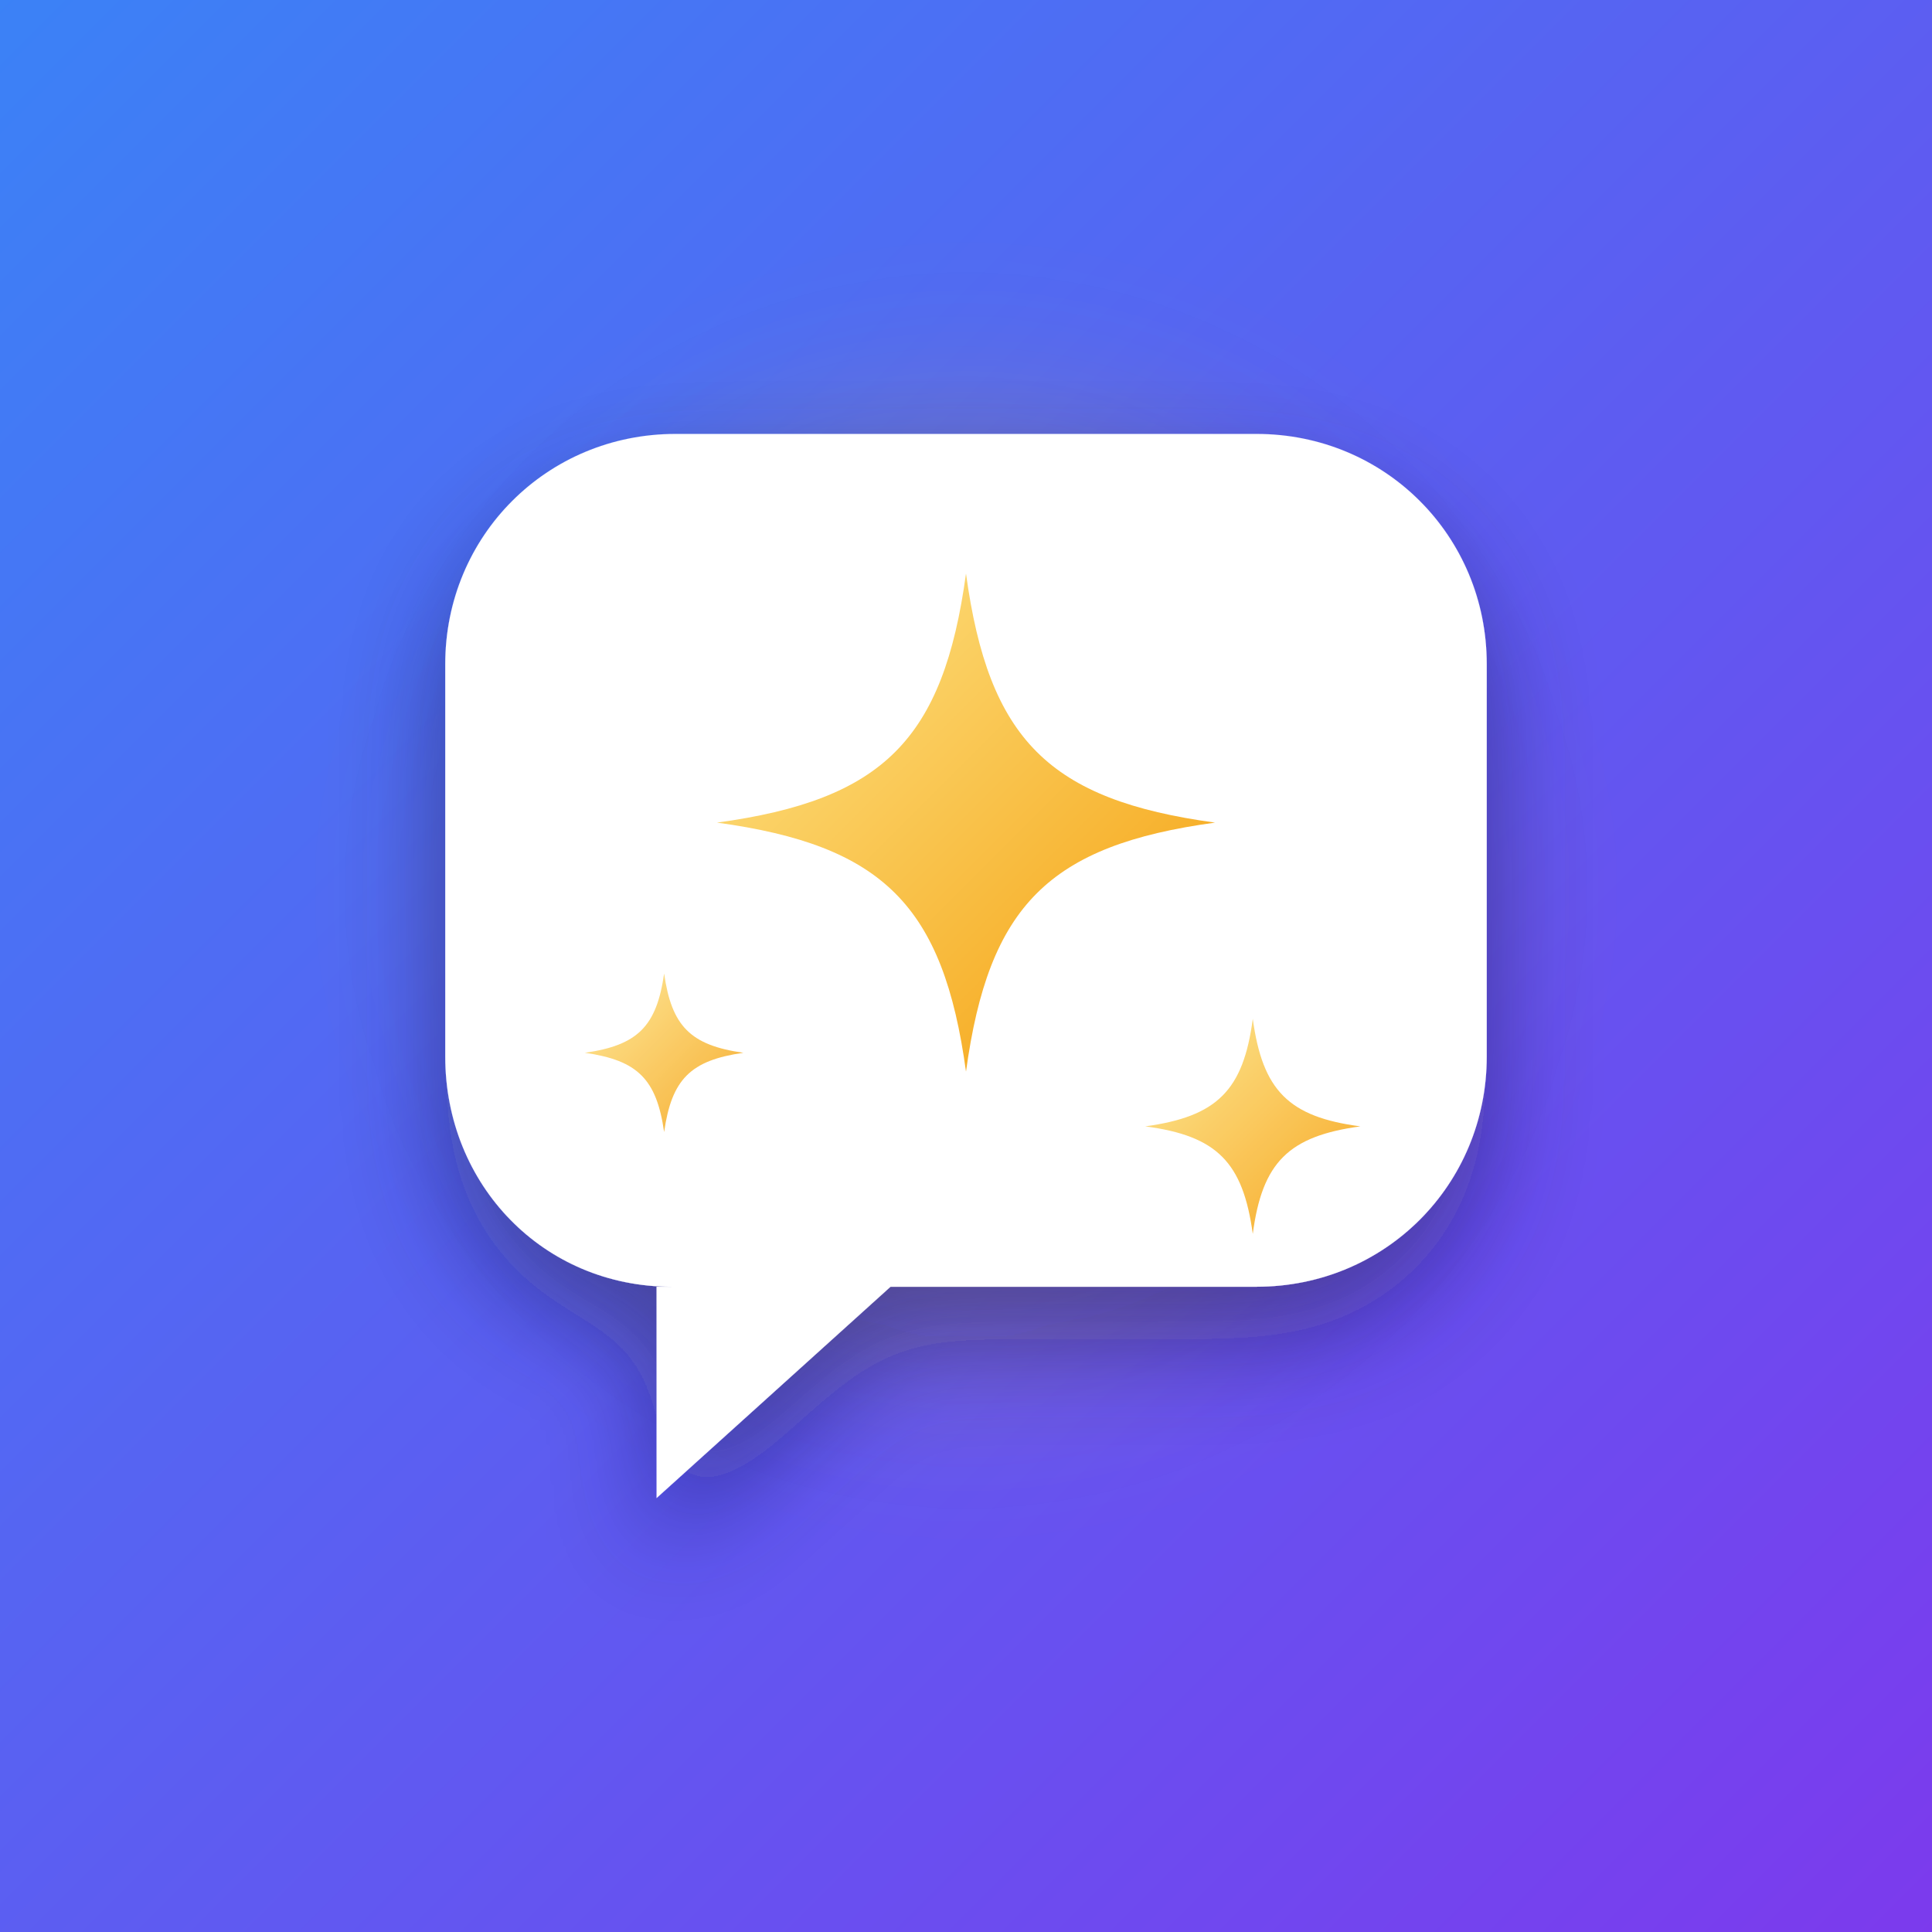
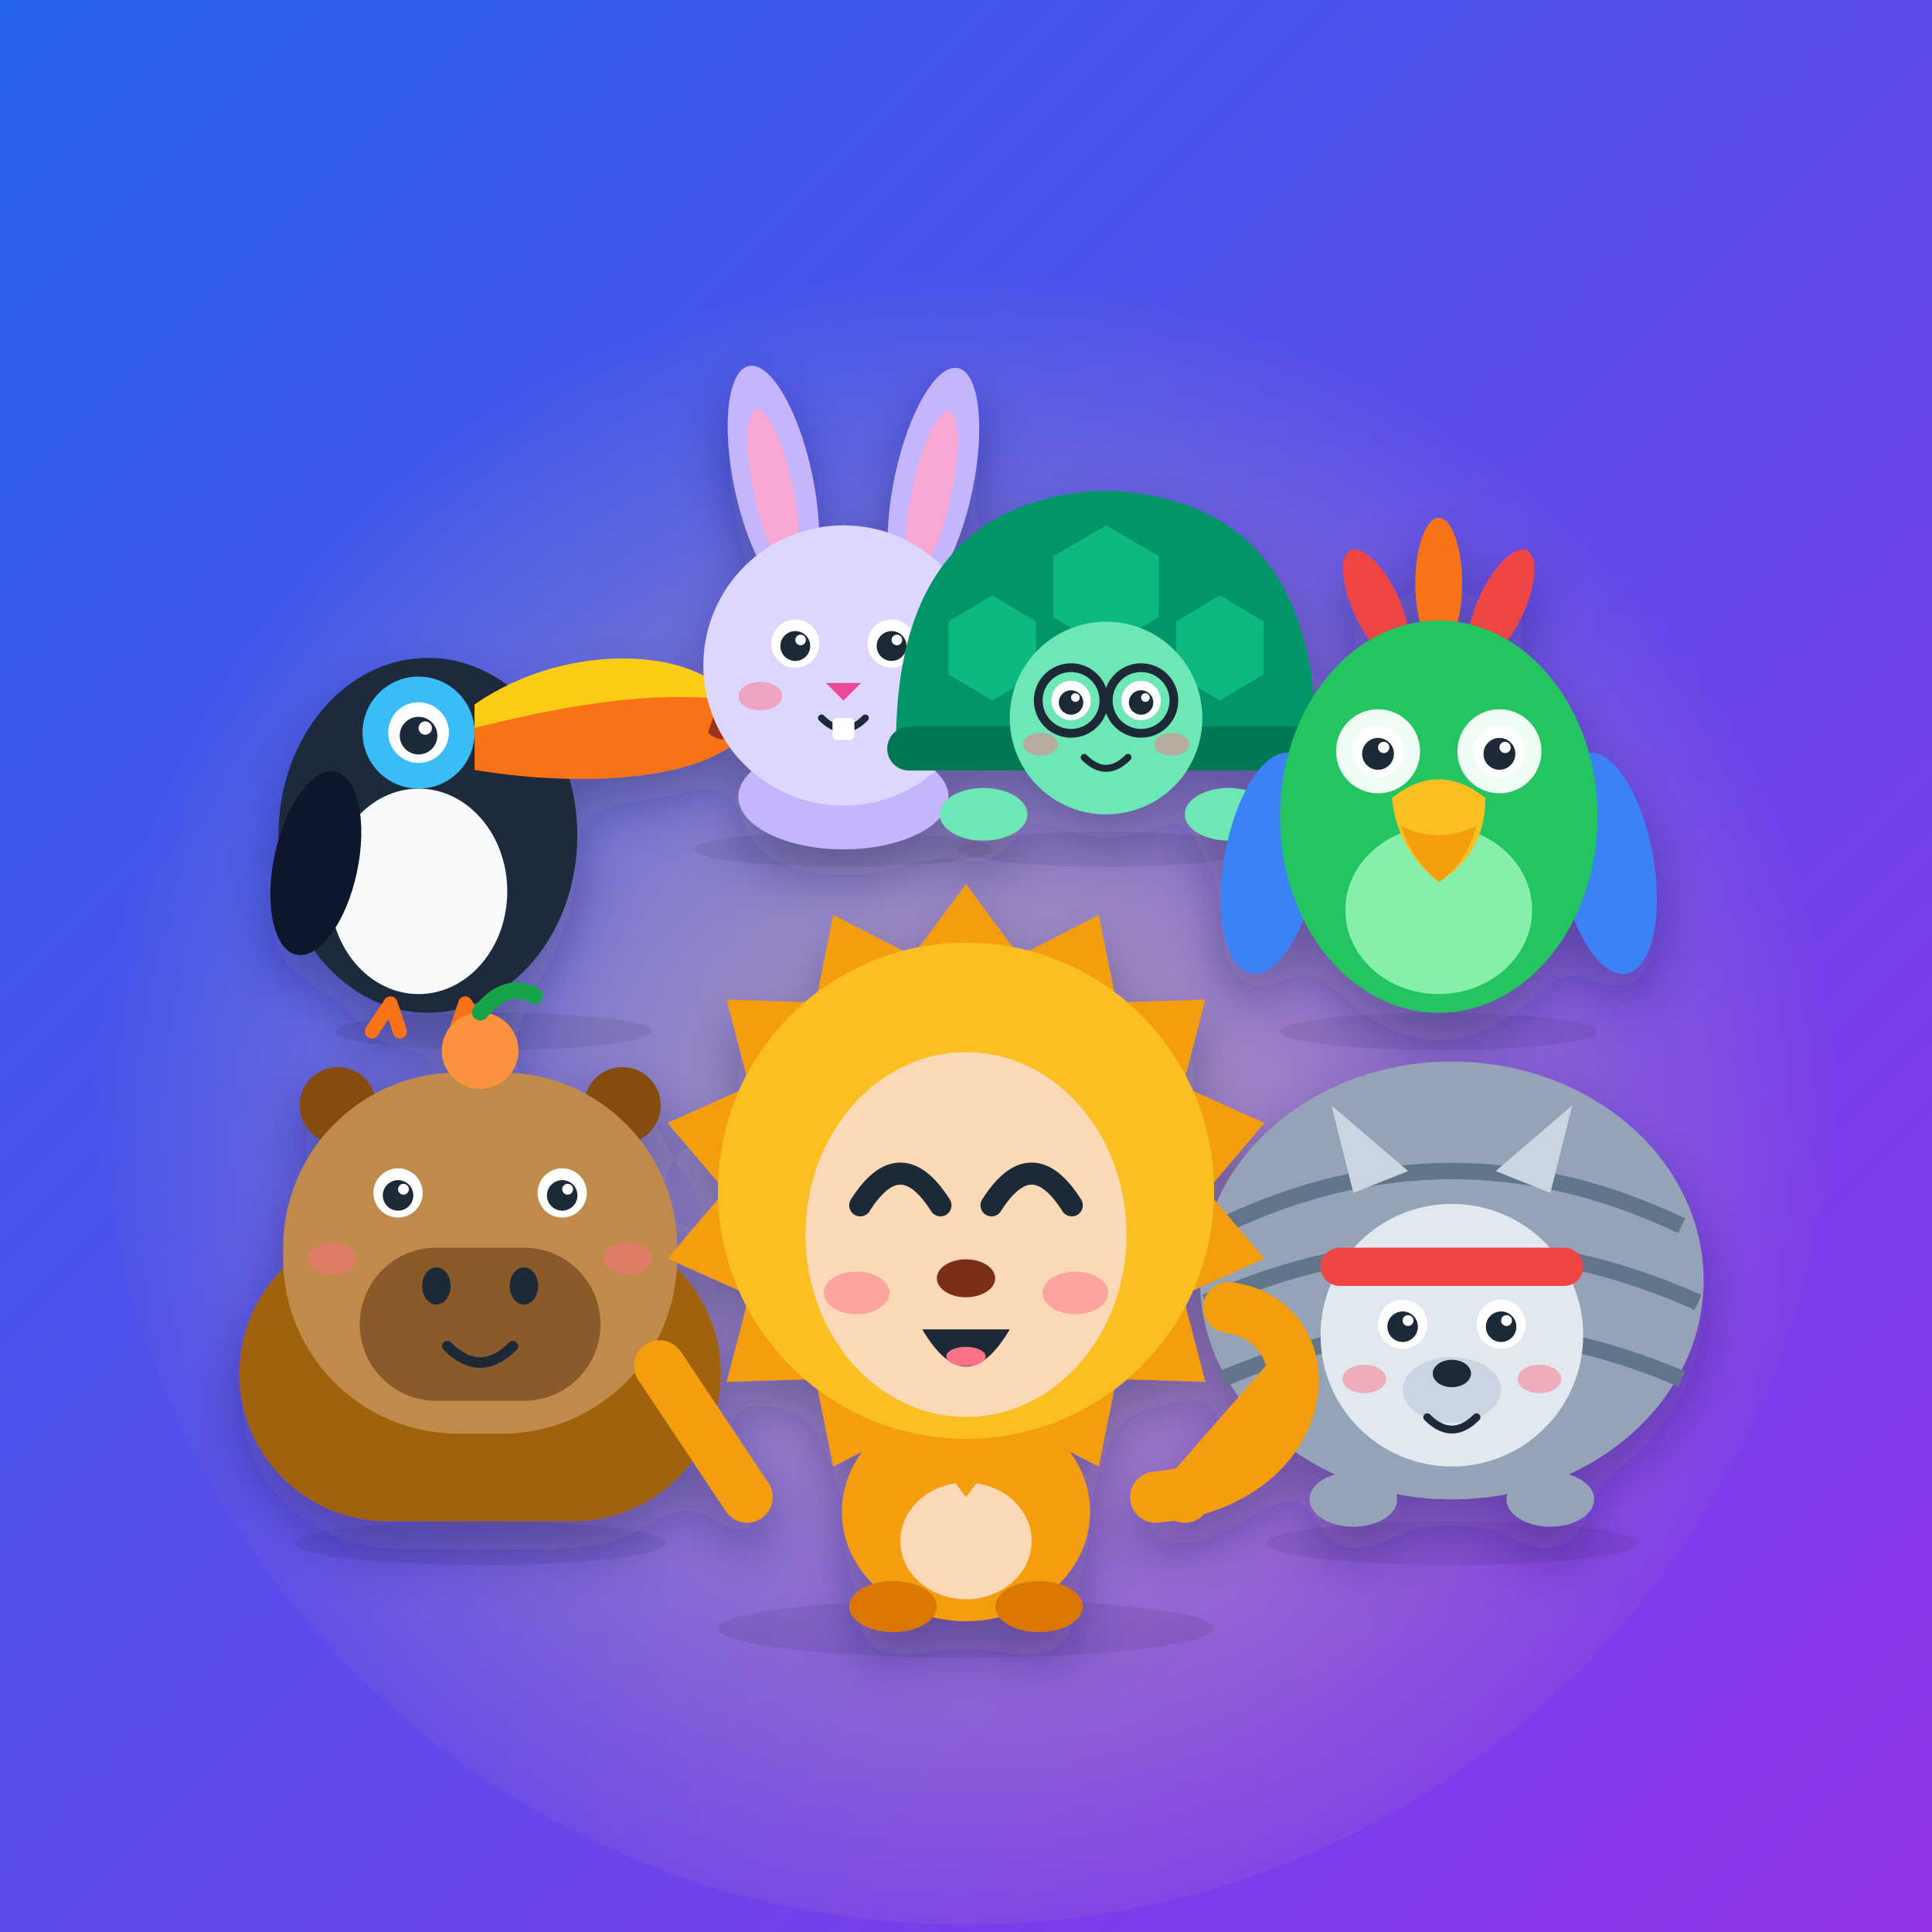
<svg xmlns="http://www.w3.org/2000/svg" viewBox="0 0 512 512" width="512" height="512">
  <defs>
    <linearGradient id="bg" x1="0" y1="0" x2="1" y2="1">
-       <stop offset="0" stop-color="#3b82f6" />
-       <stop offset="1" stop-color="#7c3aed" />
+       <stop offset="0" stop-color="#2563eb" />
+       <stop offset="1" stop-color="#9333ea" />
    </linearGradient>
-     <linearGradient id="spark" x1="0" y1="0" x2="1" y2="1">
-       <stop offset="0" stop-color="#fde68a" />
-       <stop offset="1" stop-color="#f59e0b" />
-     </linearGradient>
-     <radialGradient id="glow" cx="0.5" cy="0.5" r="0.5">
-       <stop offset="0" stop-color="#fbbf24" stop-opacity=".55" />
-       <stop offset="1" stop-color="#fbbf24" stop-opacity="0" />
+     <radialGradient id="glow" cx="0.5" cy="0.55" r="0.5">
+       <stop offset="0" stop-color="#fde68a" stop-opacity=".55" />
+       <stop offset="1" stop-color="#fde68a" stop-opacity="0" />
    </radialGradient>
-     <filter id="shadow" x="-20%" y="-20%" width="140%" height="140%">
-       <feDropShadow dx="0" dy="14" stdDeviation="14" flood-color="#1e1b4b" flood-opacity=".45" />
-     </filter>
-     <filter id="soft" x="-20%" y="-20%" width="140%" height="140%">
-       <feGaussianBlur stdDeviation="18" />
+     <filter id="sh" x="-20%" y="-20%" width="140%" height="140%">
+       <feDropShadow dx="0" dy="6" stdDeviation="6" flood-color="#1e1b4b" flood-opacity=".35" />
    </filter>
  </defs>
  <rect width="512" height="512" fill="url(#bg)" />
-   <circle cx="256" cy="236" r="150" fill="url(#glow)" filter="url(#soft)" />
-   <g filter="url(#shadow)">
-     <path d="M118 176c0-34 27-61 61-61h154c34 0 61 27 61 61v104c0 34-27 61-61 61H236l-62 56v-56h4c-34 0-60-27-60-61z" fill="#ffffff" />
-   </g>
-   <g fill="url(#spark)">
-     <path d="M256 152c6 44 22 60 66 66-44 6-60 22-66 66-6-44-22-60-66-66 44-6 60-22 66-66z" />
-     <path d="M332 270c2.6 19 9.5 26 28.5 28.5-19 2.6-26 9.5-28.5 28.5-2.6-19-9.5-26-28.5-28.5 19-2.6 26-9.5 28.5-28.5z" opacity=".9" />
-     <path d="M176 258c2 14 7 19 21 21-14 2-19 7-21 21-2-14-7-19-21-21 14-2 19-7 21-21z" opacity=".85" />
+   <circle cx="256" cy="280" r="230" fill="url(#glow)" />
+   <g transform="translate(256 268) scale(1.16) translate(-256 -235)" filter="url(#sh)">
+     <svg x="84" y="118" width="128" height="128" viewBox="0 0 120 120">
+       <g>
+         <ellipse cx="60" cy="114" rx="34" ry="4" fill="#000" opacity="0.08" />
+         <ellipse cx="46" cy="72" rx="32" ry="38" fill="#1e293b" />
+         <ellipse cx="44" cy="84" rx="19" ry="22" fill="#f8fafc" />
+         <ellipse cx="22" cy="78" rx="9" ry="20" fill="#0f172a" transform="rotate(12 22 78)" />
+         <circle cx="44" cy="50" r="12" fill="#38bdf8" />
+         <g>
+           <circle cx="44" cy="50" r="6.5" fill="#fff" />
+           <circle cx="44" cy="50.65" r="4.03" fill="#1f2937" />
+           <circle cx="45.43" cy="49.025" r="1.43" fill="#fff" />
+         </g>
+         <path d="M56 44 C76 30 108 32 114 50 C106 60 80 62 56 58 Z" fill="#f97316" />
+         <path d="M56 44 C76 30 104 32 111 43 C94 41 76 44 56 49 Z" fill="#facc15" />
+         <path d="M108 44 C112 46 114 48 114 50 C111 52 108 52 106 50 Z" fill="#9a3412" />
+         <path d="M38 108 l-4 6 M38 108 l2 6 M54 108 l-2 6 M54 108 l4 6" stroke="#f97316" stroke-width="3" stroke-linecap="round" />
+       </g>
+     </svg>
+     <svg x="168" y="84" width="120" height="120" viewBox="0 0 120 120">
+       <g>
+         <ellipse cx="60" cy="114" rx="34" ry="4" fill="#000" opacity="0.08" />
+         <ellipse cx="44" cy="30" rx="9" ry="27" fill="#c4b5fd" transform="rotate(-12 44 30)" />
+         <ellipse cx="44" cy="32" rx="4.5" ry="19" fill="#f9a8d4" transform="rotate(-12 44 32)" />
+         <ellipse cx="76" cy="30" rx="9" ry="27" fill="#c4b5fd" transform="rotate(12 76 52)" />
+         <ellipse cx="76" cy="32" rx="4.5" ry="19" fill="#f9a8d4" transform="rotate(12 76 52)" />
+         <ellipse cx="60" cy="102" rx="24" ry="12" fill="#c4b5fd" />
+         <circle cx="60" cy="72" r="32" fill="#ddd6fe" />
+         <g>
+           <circle cx="49" cy="67" r="5.5" fill="#fff" />
+           <circle cx="49" cy="67.55" r="3.41" fill="#1f2937" />
+           <circle cx="50.21" cy="66.175" r="1.21" fill="#fff" />
+         </g>
+         <g>
+           <circle cx="71" cy="67" r="5.5" fill="#fff" />
+           <circle cx="71" cy="67.55" r="3.41" fill="#1f2937" />
+           <circle cx="72.21" cy="66.175" r="1.21" fill="#fff" />
+         </g>
+         <g opacity="0.5">
+           <ellipse cx="41" cy="79" rx="5" ry="3.25" fill="#fb7185" />
+           <ellipse cx="79" cy="79" rx="5" ry="3.25" fill="#fb7185" />
+         </g>
+         <path d="M56 76 L64 76 L60 80 Z" fill="#ec4899" />
+         <path d="M55 84 Q60 89 65 84" stroke="#1f2937" stroke-width="1.6" fill="none" stroke-linecap="round" />
+         <rect x="57.5" y="84" width="5" height="5" rx="1" fill="#fff" />
+       </g>
+     </svg>
+     <svg x="228" y="84" width="120" height="120" viewBox="0 0 120 120">
+       <g>
+         <ellipse cx="60" cy="114" rx="34" ry="4" fill="#000" opacity="0.08" />
+         <path d="M12 90 Q12 34 60 32 Q108 34 108 90 Z" fill="#059669" />
+         <polygon points="60,40 72,47 72,61 60,68 48,61 48,47" fill="#10b981" />
+         <polygon points="34,56 44,62 44,74 34,80 24,74 24,62" fill="#10b981" />
+         <polygon points="86,56 96,62 96,74 86,80 76,74 76,62" fill="#10b981" />
+         <rect x="10" y="86" width="100" height="10" rx="5" fill="#047857" />
+         <ellipse cx="32" cy="106" rx="10" ry="6" fill="#6ee7b7" />
+         <ellipse cx="88" cy="106" rx="10" ry="6" fill="#6ee7b7" />
+         <circle cx="60" cy="84" r="22" fill="#6ee7b7" />
+         <g>
+           <circle cx="52" cy="80" r="4.5" fill="#fff" />
+           <circle cx="52" cy="80.45" r="2.79" fill="#1f2937" />
+           <circle cx="52.99" cy="79.325" r="0.99" fill="#fff" />
+         </g>
+         <g>
+           <circle cx="68" cy="80" r="4.5" fill="#fff" />
+           <circle cx="68" cy="80.45" r="2.79" fill="#1f2937" />
+           <circle cx="68.99" cy="79.325" r="0.99" fill="#fff" />
+         </g>
+         <g stroke="#1f2937" stroke-width="2" fill="none">
+           <circle cx="52" cy="80" r="7.5" />
+           <circle cx="68" cy="80" r="7.5" />
+           <path d="M59.5 80 h1" />
+         </g>
+         <g opacity="0.5">
+           <ellipse cx="45" cy="90" rx="4" ry="2.6" fill="#fb7185" />
+           <ellipse cx="75" cy="90" rx="4" ry="2.6" fill="#fb7185" />
+         </g>
+         <path d="M55 93 Q60 98 65 93" stroke="#1f2937" stroke-width="1.6" fill="none" stroke-linecap="round" />
+       </g>
+     </svg>
+     <svg x="300" y="118" width="128" height="128" viewBox="0 0 120 120">
+       <g>
+         <ellipse cx="60" cy="114" rx="34" ry="4" fill="#000" opacity="0.08" />
+         <ellipse cx="50" cy="22" rx="5" ry="13" fill="#ef4444" transform="rotate(-25 50 30)" />
+         <ellipse cx="60" cy="18" rx="5" ry="14" fill="#f97316" />
+         <ellipse cx="70" cy="22" rx="5" ry="13" fill="#ef4444" transform="rotate(25 70 30)" />
+         <ellipse cx="24" cy="78" rx="10" ry="24" fill="#3b82f6" transform="rotate(10 24 78)" />
+         <ellipse cx="96" cy="78" rx="10" ry="24" fill="#3b82f6" transform="rotate(-10 96 78)" />
+         <ellipse cx="60" cy="68" rx="34" ry="42" fill="#22c55e" />
+         <ellipse cx="60" cy="88" rx="20" ry="18" fill="#86efac" />
+         <circle cx="47" cy="54" r="9" fill="#f0fdf4" />
+         <circle cx="73" cy="54" r="9" fill="#f0fdf4" />
+         <g>
+           <circle cx="47" cy="54" r="5.5" fill="#fff" />
+           <circle cx="47" cy="54.55" r="3.41" fill="#1f2937" />
+           <circle cx="48.21" cy="53.175" r="1.21" fill="#fff" />
+         </g>
+         <g>
+           <circle cx="73" cy="54" r="5.5" fill="#fff" />
+           <circle cx="73" cy="54.55" r="3.41" fill="#1f2937" />
+           <circle cx="74.21" cy="53.175" r="1.21" fill="#fff" />
+         </g>
+         <path d="M50 64 Q60 56 70 64 Q70 76 60 82 Q51 75 50 64 Z" fill="#fbbf24" />
+         <path d="M52 70 Q60 74 68 70 Q66 78 60 82 Q54 77 52 70 Z" fill="#f59e0b" />
+       </g>
+     </svg>
+     <svg x="70" y="214" width="150" height="150" viewBox="0 0 120 120">
+       <g>
+         <ellipse cx="60" cy="114" rx="34" ry="4" fill="#000" opacity="0.08" />
+         <rect x="16" y="56" width="88" height="54" rx="27" fill="#a16207" />
+         <circle cx="34" cy="34" r="7" fill="#854d0e" />
+         <circle cx="86" cy="34" r="7" fill="#854d0e" />
+         <rect x="24" y="28" width="72" height="66" rx="32" fill="#c08a4b" />
+         <circle cx="60" cy="24" r="7" fill="#fb923c" />
+         <path d="M60 17 q5 -6 10 -3" stroke="#16a34a" stroke-width="3" fill="none" stroke-linecap="round" />
+         <g>
+           <circle cx="45" cy="50" r="4.5" fill="#fff" />
+           <circle cx="45" cy="50.45" r="2.79" fill="#1f2937" />
+           <circle cx="45.99" cy="49.325" r="0.99" fill="#fff" />
+         </g>
+         <g>
+           <circle cx="75" cy="50" r="4.5" fill="#fff" />
+           <circle cx="75" cy="50.45" r="2.79" fill="#1f2937" />
+           <circle cx="75.99" cy="49.325" r="0.99" fill="#fff" />
+         </g>
+         <rect x="38" y="60" width="44" height="28" rx="14" fill="#8b5a2b" />
+         <ellipse cx="52" cy="67" rx="2.6" ry="3.4" fill="#1f2937" />
+         <ellipse cx="68" cy="67" rx="2.6" ry="3.4" fill="#1f2937" />
+         <g opacity="0.5">
+           <ellipse cx="33" cy="62" rx="4.5" ry="2.925" fill="#fb7185" />
+           <ellipse cx="87" cy="62" rx="4.5" ry="2.925" fill="#fb7185" />
+         </g>
+         <path d="M54 78 Q60 84 66 78" stroke="#1f2937" stroke-width="1.92" fill="none" stroke-linecap="round" />
+       </g>
+     </svg>
+     <svg x="292" y="214" width="150" height="150" viewBox="0 0 120 120">
+       <g>
+         <ellipse cx="60" cy="114" rx="34" ry="4" fill="#000" opacity="0.08" />
+         <ellipse cx="60" cy="66" rx="46" ry="40" fill="#94a3b8" />
+         <g stroke="#64748b" stroke-width="3" fill="none">
+           <path d="M18 56 Q60 36 102 56" />
+           <path d="M15 70 Q60 50 105 70" />
+           <path d="M18 84 Q60 66 102 84" />
+         </g>
+         <path d="M42 50 L38 34 L52 46 Z" fill="#cbd5e1" />
+         <path d="M78 50 L82 34 L68 46 Z" fill="#cbd5e1" />
+         <circle cx="60" cy="76" r="24" fill="#e2e8f0" />
+         <rect x="36" y="60" width="48" height="7" rx="3.5" fill="#ef4444" />
+         <g>
+           <circle cx="51" cy="74" r="4.5" fill="#fff" />
+           <circle cx="51" cy="74.45" r="2.79" fill="#1f2937" />
+           <circle cx="51.99" cy="73.325" r="0.99" fill="#fff" />
+         </g>
+         <g>
+           <circle cx="69" cy="74" r="4.5" fill="#fff" />
+           <circle cx="69" cy="74.45" r="2.79" fill="#1f2937" />
+           <circle cx="69.99" cy="73.325" r="0.99" fill="#fff" />
+         </g>
+         <ellipse cx="60" cy="86" rx="9" ry="6" fill="#cbd5e1" />
+         <ellipse cx="60" cy="83" rx="3.5" ry="2.5" fill="#1f2937" />
+         <g opacity="0.5">
+           <ellipse cx="44" cy="84" rx="4" ry="2.6" fill="#fb7185" />
+           <ellipse cx="76" cy="84" rx="4" ry="2.6" fill="#fb7185" />
+         </g>
+         <path d="M55.5 91 Q60 95.5 64.5 91" stroke="#1f2937" stroke-width="1.44" fill="none" stroke-linecap="round" />
+         <ellipse cx="42" cy="106" rx="8" ry="5" fill="#94a3b8" />
+         <ellipse cx="78" cy="106" rx="8" ry="5" fill="#94a3b8" />
+       </g>
+     </svg>
+     <svg x="156" y="186" width="200" height="200" viewBox="0 0 120 120">
+       <g>
+         <ellipse cx="60" cy="114" rx="34" ry="4" fill="#000" opacity="0.08" />
+         <path d="M86 96 C108 94 110 72 96 70" stroke="#f59e0b" stroke-width="7" fill="none" stroke-linecap="round" />
+         <ellipse cx="60" cy="98" rx="17" ry="15" fill="#f59e0b" />
+         <ellipse cx="60" cy="102" rx="9" ry="8" fill="#fcd9b6" />
+         <ellipse cx="50" cy="111" rx="6" ry="3.5" fill="#d97706" />
+         <ellipse cx="70" cy="111" rx="6" ry="3.5" fill="#d97706" />
+         <polygon points="60.0,12.0 67.3,21.8 78.2,16.2 80.6,28.2 92.8,27.8 89.7,39.7 100.9,44.7 93.0,54.0 100.9,63.3 89.7,68.3 92.8,80.2 80.6,79.8 78.2,91.8 67.3,86.2 60.0,96.0 52.7,86.2 41.8,91.8 39.4,79.8 27.2,80.2 30.3,68.3 19.1,63.3 27.0,54.0 19.1,44.7 30.3,39.7 27.2,27.8 39.4,28.2 41.8,16.2 52.7,21.8" fill="#f59e0b" />
+         <circle cx="60" cy="54" r="34" fill="#fbbf24" />
+         <ellipse cx="60" cy="60" rx="22" ry="25" fill="#fcd9b6" />
+         <path d="M45.5 56 Q51 47.3 56.5 56" stroke="#1f2937" stroke-width="3.025" fill="none" stroke-linecap="round" />
+         <path d="M63.5 56 Q69 47.3 74.5 56" stroke="#1f2937" stroke-width="3.025" fill="none" stroke-linecap="round" />
+         <ellipse cx="60" cy="66" rx="4" ry="2.6" fill="#7c2d12" />
+         <g opacity="0.5">
+           <ellipse cx="45" cy="68" rx="4.5" ry="2.925" fill="#fb7185" />
+           <ellipse cx="75" cy="68" rx="4.5" ry="2.925" fill="#fb7185" />
+         </g>
+         <g>
+           <path d="M54 73 Q60 83.2 66 73 Z" fill="#1f2937" />
+           <ellipse cx="60" cy="76.72" rx="2.7" ry="1.32" fill="#fb7185" />
+         </g>
+         <path d="M30 96 L18 78 M90 96 L104 80" stroke="#f59e0b" stroke-width="7" stroke-linecap="round" />
+       </g>
+     </svg>
  </g>
</svg>
